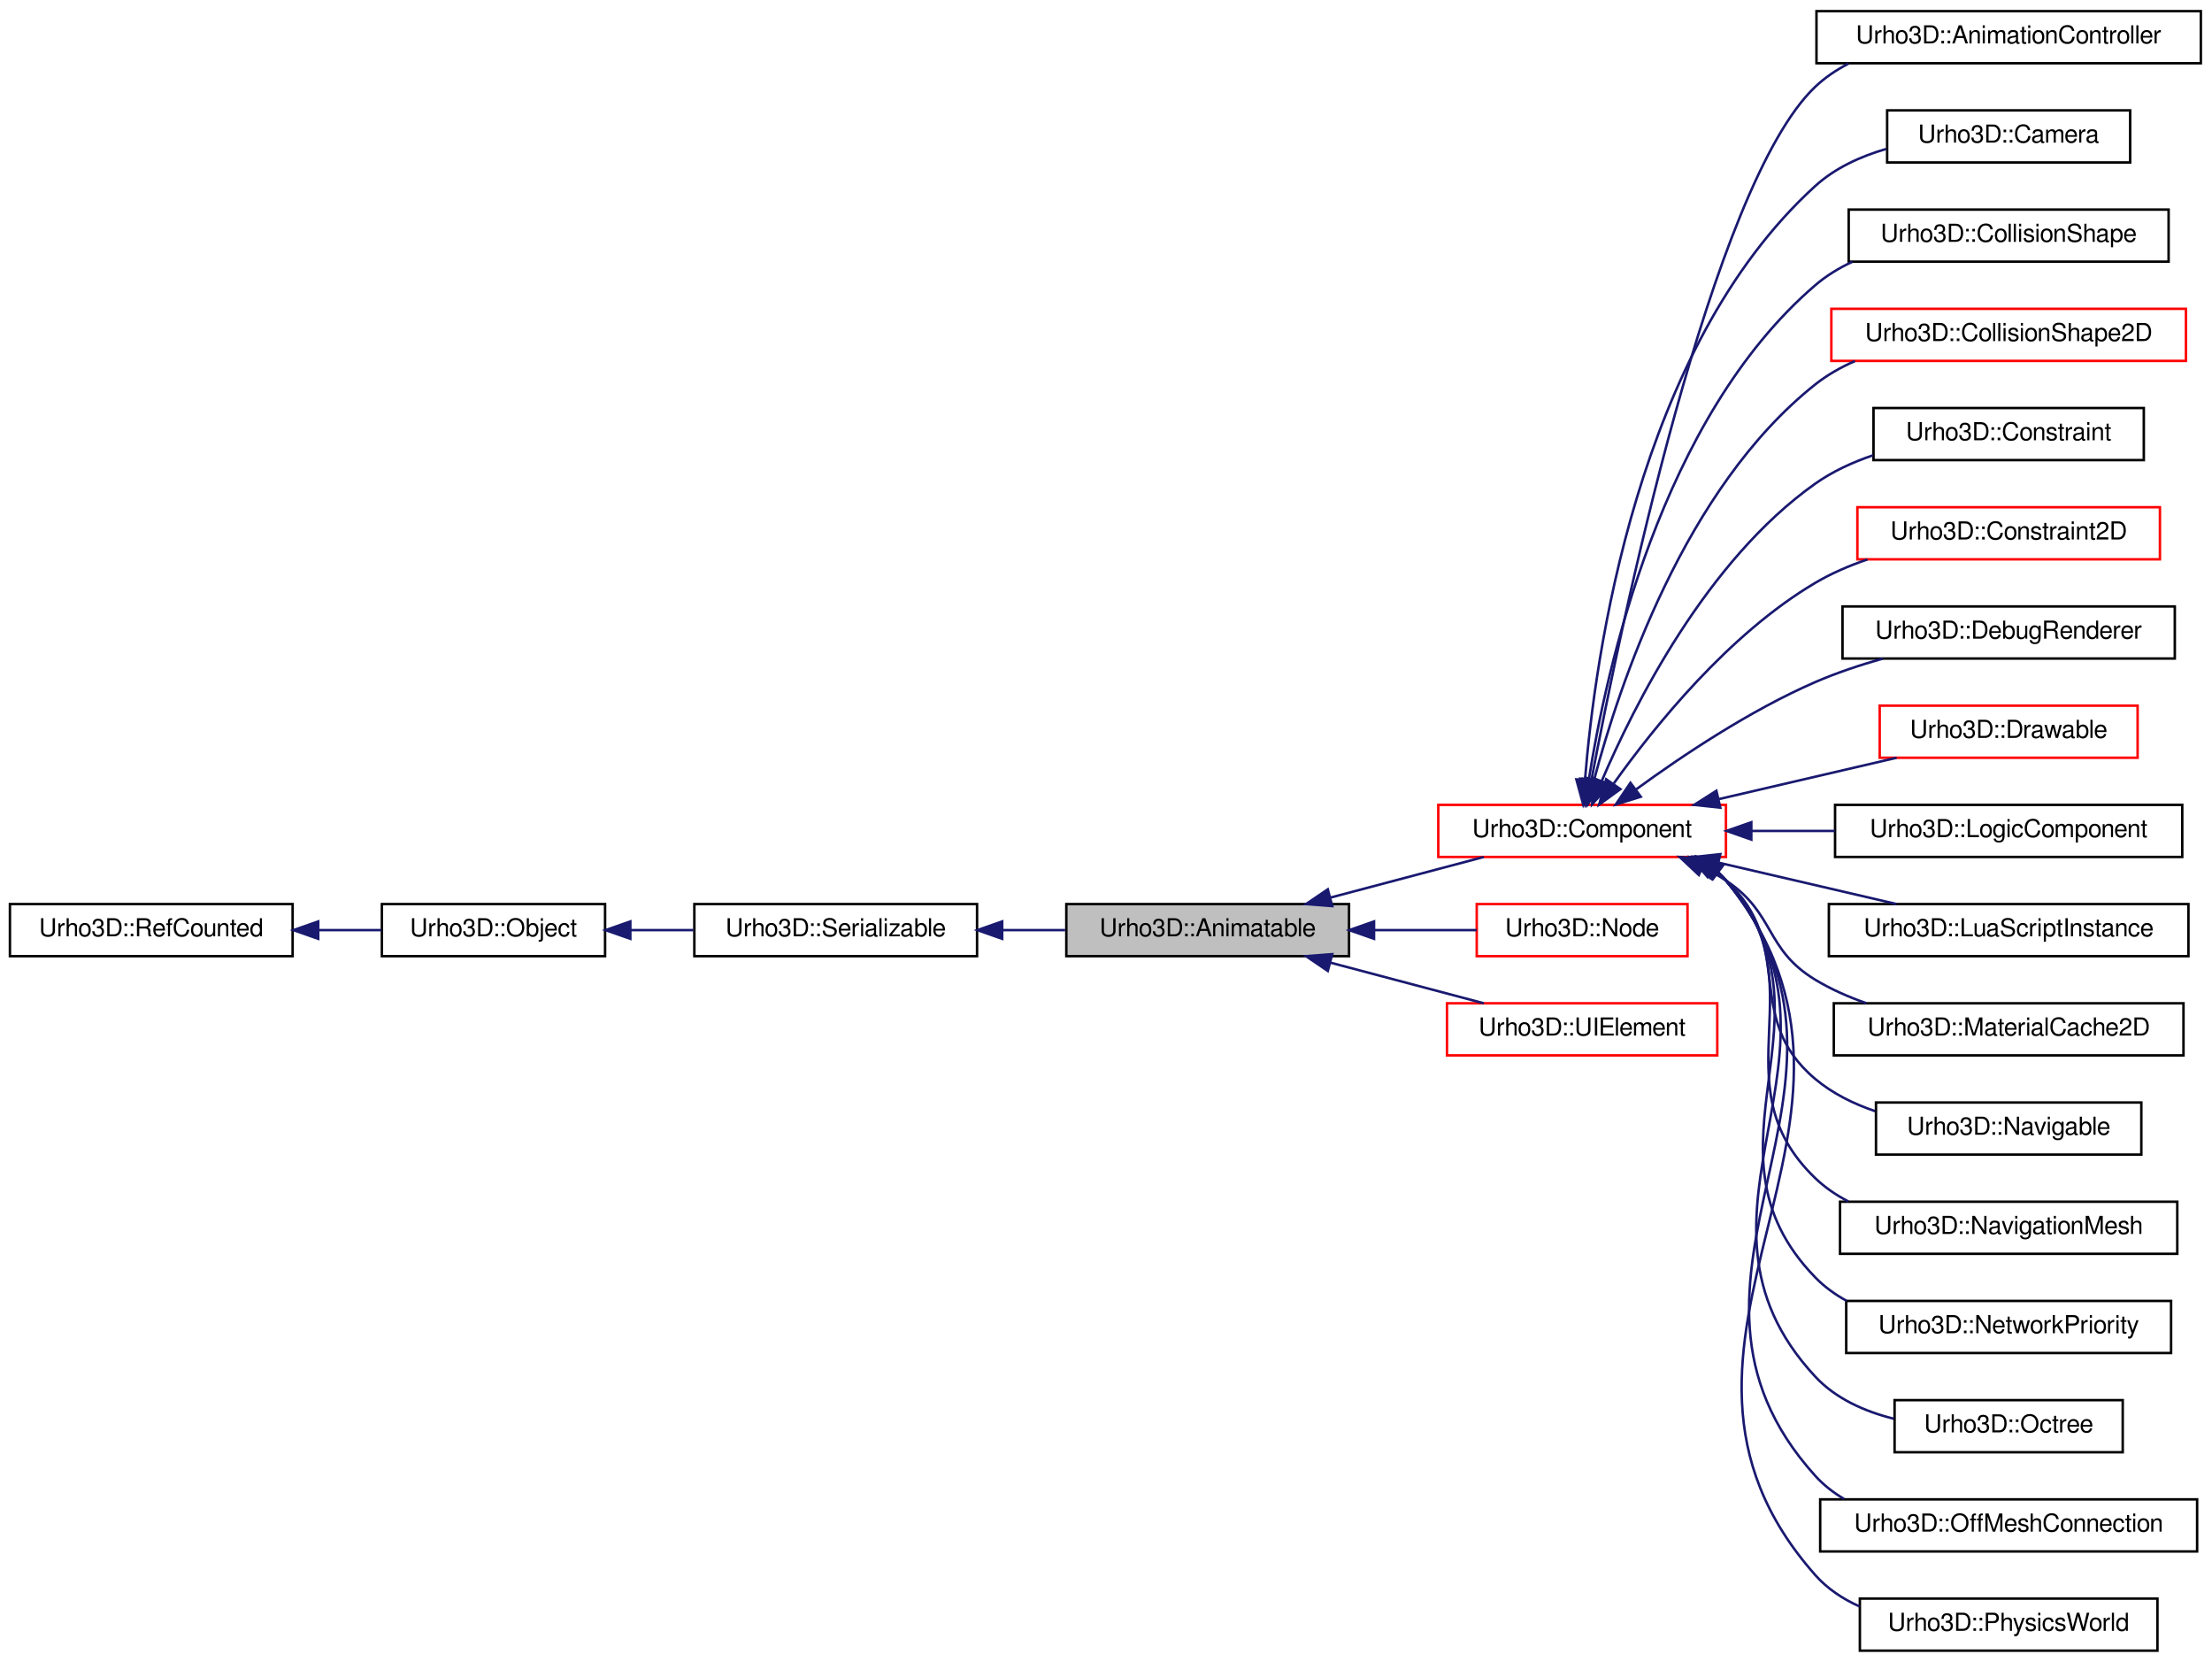
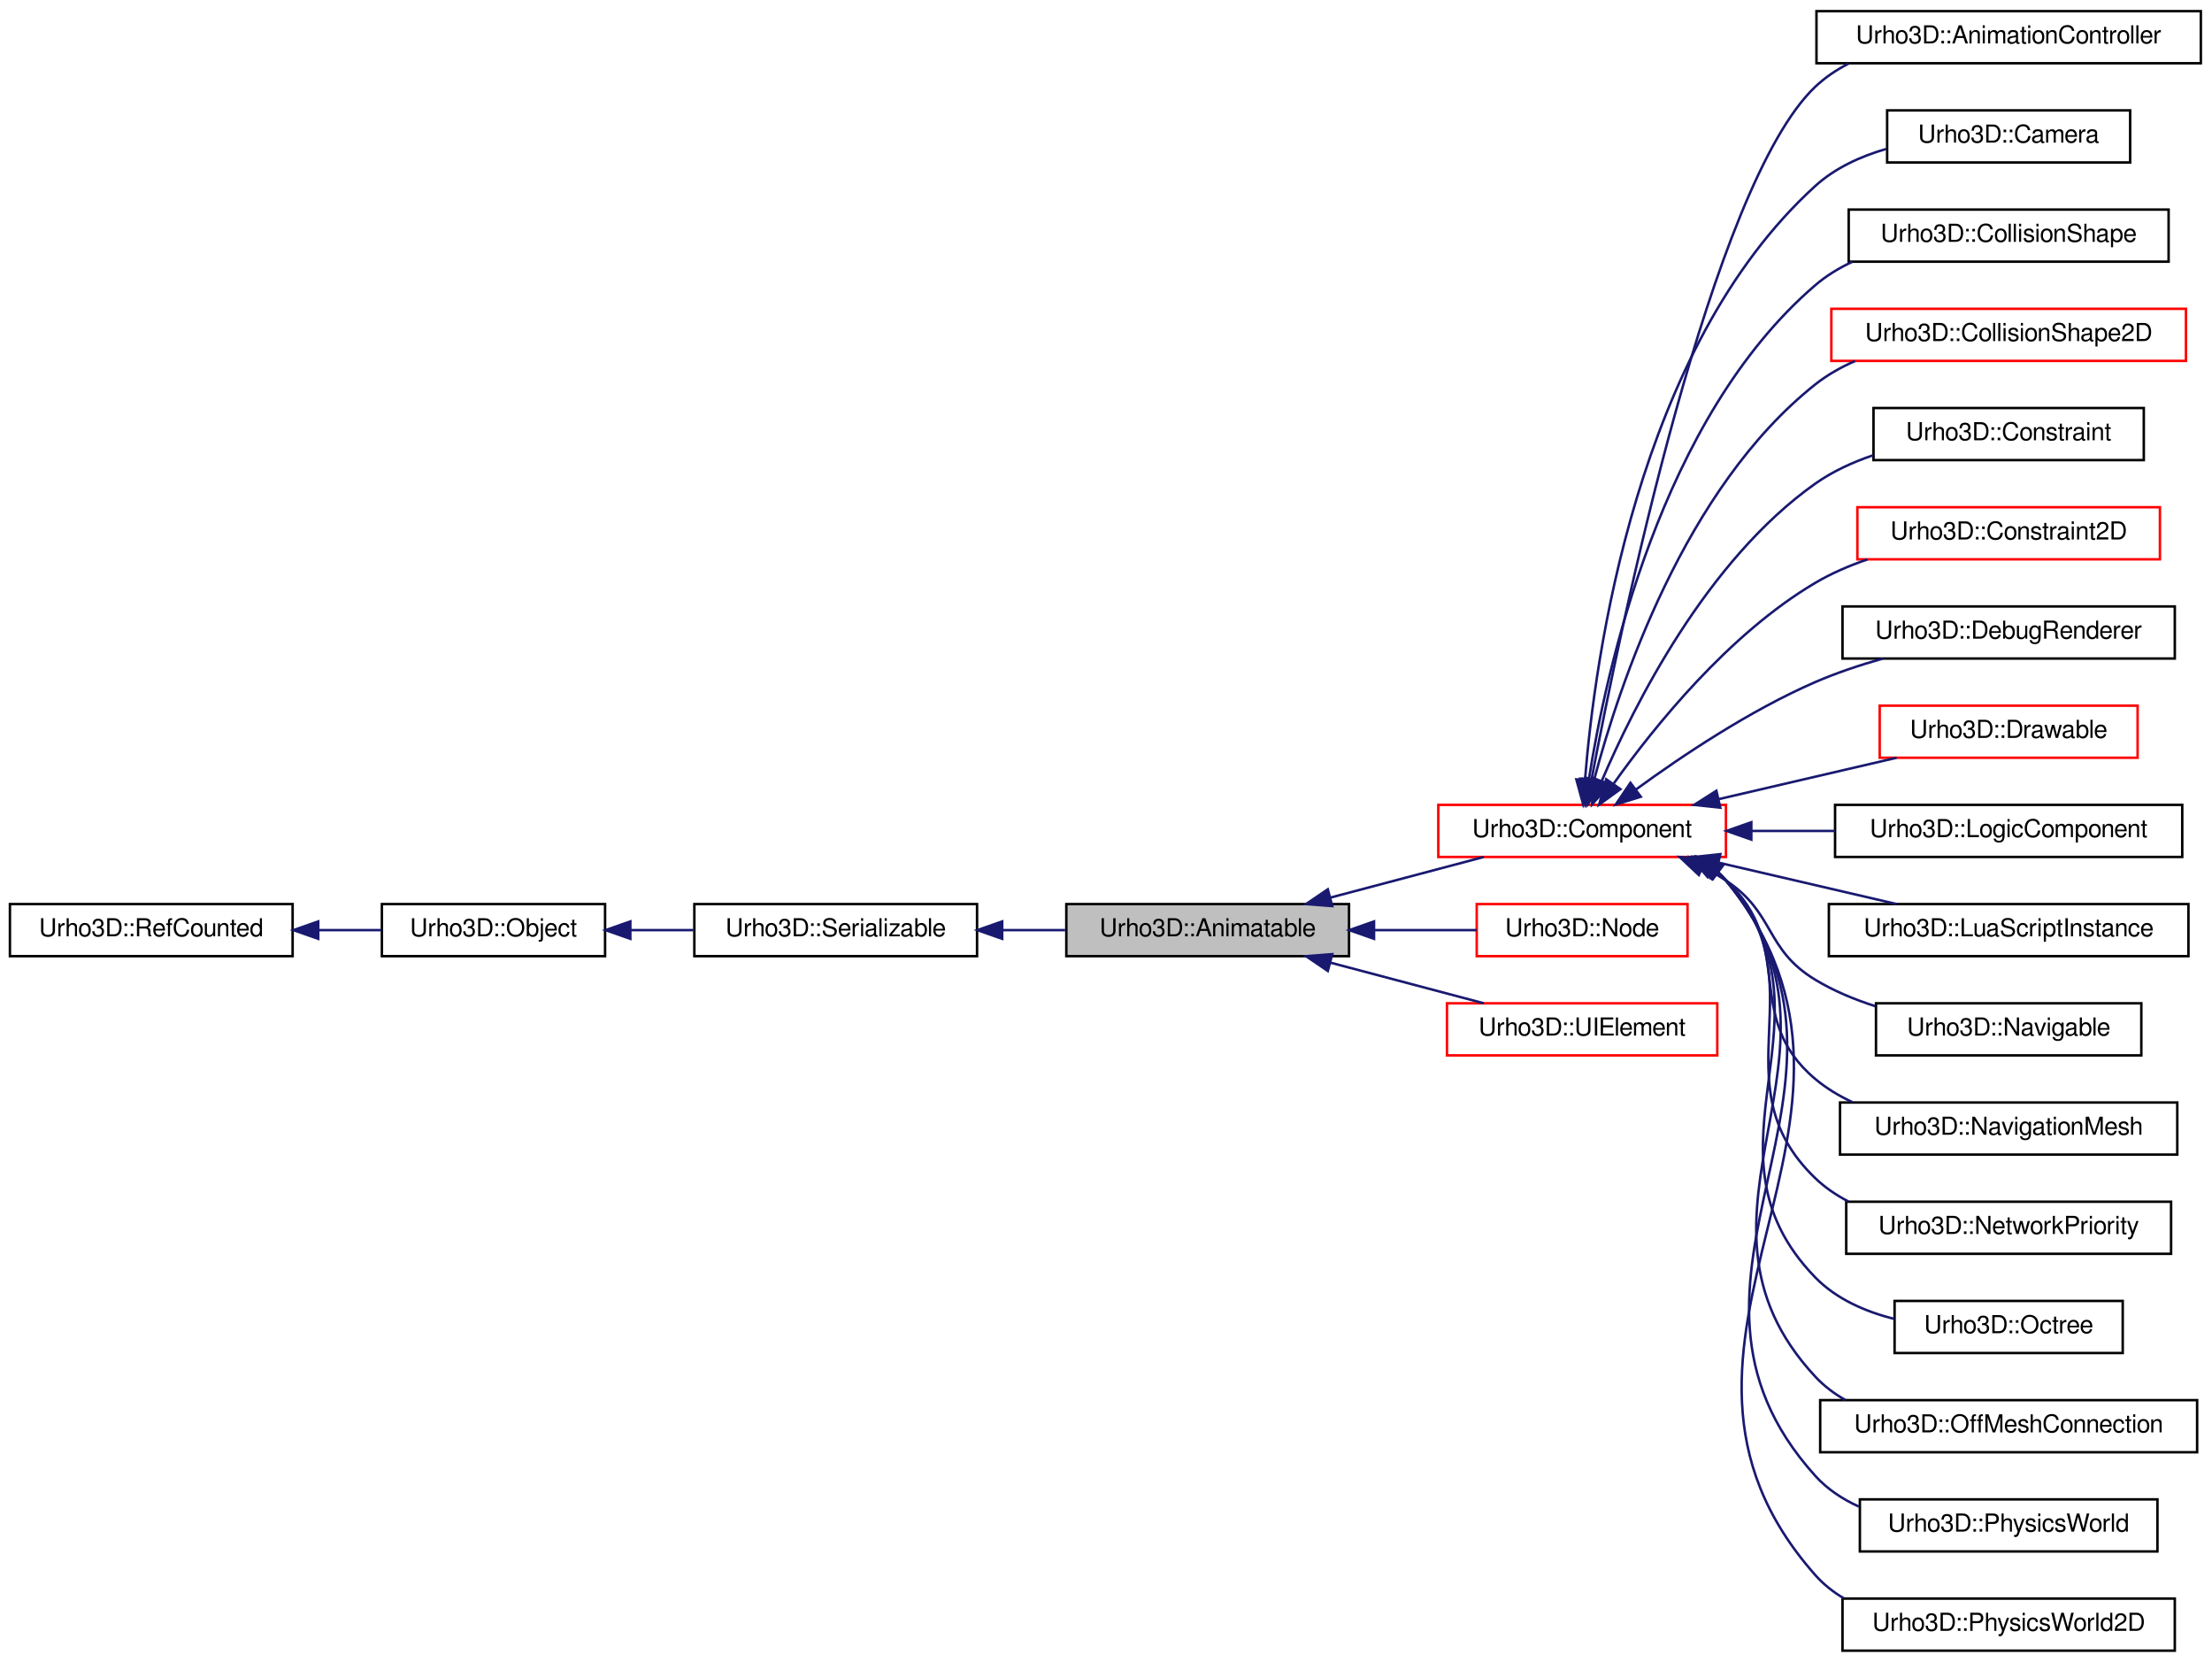
<svg xmlns="http://www.w3.org/2000/svg" xmlns:xlink="http://www.w3.org/1999/xlink" width="892pt" height="670pt" viewBox="0.00 0.00 892.00 670.00">
  <g id="graph1" class="graph" transform="scale(1 1) rotate(0) translate(4 666)">
    <g id="node1" class="node">
      <polygon fill="#bfbfbf" stroke="black" points="426,-280.5 426,-301.5 540,-301.5 540,-280.5 426,-280.5" />
      <text text-anchor="middle" x="483" y="-288.5" font-family="FreeSans" font-size="10.00">Urho3D::Animatable</text>
    </g>
    <g id="node9" class="node">
      <a xlink:href="class_urho3_d_1_1_component.html" target="_top" xlink:title="Base class for components. Components can be created to scene nodes.">
        <polygon fill="none" stroke="red" points="576,-320.5 576,-341.5 692,-341.5 692,-320.5 576,-320.5" />
        <text text-anchor="middle" x="634" y="-328.5" font-family="FreeSans" font-size="10.00">Urho3D::Component</text>
      </a>
    </g>
    <g id="edge8" class="edge">
      <path fill="none" stroke="midnightblue" d="M532.561,-304.129C552.602,-309.438 575.418,-315.482 594.33,-320.491" />
      <polygon fill="midnightblue" stroke="midnightblue" points="533.236,-300.687 522.673,-301.51 531.444,-307.454 533.236,-300.687" />
    </g>
    <g id="node45" class="node">
      <a xlink:href="class_urho3_d_1_1_node.html" target="_top" xlink:title="Scene node that may contain components and child nodes.">
        <polygon fill="none" stroke="red" points="591.5,-280.5 591.5,-301.5 676.5,-301.5 676.5,-280.5 591.5,-280.5" />
        <text text-anchor="middle" x="634" y="-288.5" font-family="FreeSans" font-size="10.00">Urho3D::Node</text>
      </a>
    </g>
    <g id="edge44" class="edge">
      <path fill="none" stroke="midnightblue" d="M550.194,-291C564.207,-291 578.606,-291 591.429,-291" />
      <polygon fill="midnightblue" stroke="midnightblue" points="550.087,-287.5 540.087,-291 550.087,-294.5 550.087,-287.5" />
    </g>
    <g id="node47" class="node">
      <a xlink:href="class_urho3_d_1_1_u_i_element.html" target="_top" xlink:title="Base class for UI elements.">
        <polygon fill="none" stroke="red" points="579.5,-240.5 579.5,-261.5 688.5,-261.5 688.5,-240.5 579.5,-240.5" />
        <text text-anchor="middle" x="634" y="-248.5" font-family="FreeSans" font-size="10.00">Urho3D::UIElement</text>
      </a>
    </g>
    <g id="edge46" class="edge">
      <path fill="none" stroke="midnightblue" d="M532.561,-277.871C552.602,-272.562 575.418,-266.518 594.33,-261.509" />
      <polygon fill="midnightblue" stroke="midnightblue" points="531.444,-274.546 522.673,-280.49 533.236,-281.313 531.444,-274.546" />
    </g>
    <g id="node2" class="node">
      <a xlink:href="class_urho3_d_1_1_serializable.html" target="_top" xlink:title="Base class for objects with automatic serialization through attributes.">
        <polygon fill="none" stroke="black" points="276,-280.5 276,-301.5 390,-301.5 390,-280.5 276,-280.5" />
        <text text-anchor="middle" x="333" y="-288.5" font-family="FreeSans" font-size="10.00">Urho3D::Serializable</text>
      </a>
    </g>
    <g id="edge2" class="edge">
      <path fill="none" stroke="midnightblue" d="M400.311,-291C408.728,-291 417.277,-291 425.525,-291" />
      <polygon fill="midnightblue" stroke="midnightblue" points="400.137,-287.5 390.136,-291 400.136,-294.5 400.137,-287.5" />
    </g>
    <g id="node4" class="node">
      <a xlink:href="class_urho3_d_1_1_object.html" target="_top" xlink:title="Base class for objects with type identification, subsystem access and event sending/receiving capabil...">
        <polygon fill="none" stroke="black" points="150,-280.5 150,-301.5 240,-301.5 240,-280.5 150,-280.5" />
        <text text-anchor="middle" x="195" y="-288.5" font-family="FreeSans" font-size="10.00">Urho3D::Object</text>
      </a>
    </g>
    <g id="edge4" class="edge">
      <path fill="none" stroke="midnightblue" d="M250.212,-291C258.574,-291 267.218,-291 275.625,-291" />
      <polygon fill="midnightblue" stroke="midnightblue" points="250.186,-287.5 240.186,-291 250.186,-294.5 250.186,-287.5" />
    </g>
    <g id="node6" class="node">
      <a xlink:href="class_urho3_d_1_1_ref_counted.html" target="_top" xlink:title="Base class for intrusively reference-counted objects. These are noncopyable and non-assignable.">
        <polygon fill="none" stroke="black" points="0,-280.5 0,-301.5 114,-301.5 114,-280.5 0,-280.5" />
        <text text-anchor="middle" x="57" y="-288.5" font-family="FreeSans" font-size="10.00">Urho3D::RefCounted</text>
      </a>
    </g>
    <g id="edge6" class="edge">
      <path fill="none" stroke="midnightblue" d="M124.403,-291C133.027,-291 141.686,-291 149.838,-291" />
      <polygon fill="midnightblue" stroke="midnightblue" points="124.326,-287.5 114.326,-291 124.326,-294.5 124.326,-287.5" />
    </g>
    <g id="node11" class="node">
      <a xlink:href="class_urho3_d_1_1_animation_controller.html" target="_top" xlink:title="Component that drives an AnimatedModel's animations.">
        <polygon fill="none" stroke="black" points="728.5,-640.5 728.5,-661.5 883.5,-661.5 883.5,-640.5 728.5,-640.5" />
        <text text-anchor="middle" x="806" y="-648.5" font-family="FreeSans" font-size="10.00">Urho3D::AnimationController</text>
      </a>
    </g>
    <g id="edge10" class="edge">
      <path fill="none" stroke="midnightblue" d="M637.763,-351.576C649.336,-412.682 686.157,-591.304 728,-631 731.955,-634.752 736.516,-637.826 741.405,-640.34" />
      <polygon fill="midnightblue" stroke="midnightblue" points="641.175,-350.782 635.901,-341.593 634.294,-352.066 641.175,-350.782" />
    </g>
    <g id="node13" class="node">
      <a xlink:href="class_urho3_d_1_1_camera.html" target="_top" xlink:title="Camera component.">
        <polygon fill="none" stroke="black" points="757,-600.5 757,-621.5 855,-621.5 855,-600.5 757,-600.5" />
        <text text-anchor="middle" x="806" y="-608.5" font-family="FreeSans" font-size="10.00">Urho3D::Camera</text>
      </a>
    </g>
    <g id="edge12" class="edge">
      <path fill="none" stroke="midnightblue" d="M635.162,-351.604C639.078,-400.742 655.981,-525.578 728,-591 735.968,-598.238 746.199,-602.931 756.611,-605.956" />
      <polygon fill="midnightblue" stroke="midnightblue" points="638.649,-351.296 634.463,-341.563 631.666,-351.782 638.649,-351.296" />
    </g>
    <g id="node15" class="node">
      <a xlink:href="class_urho3_d_1_1_collision_shape.html" target="_top" xlink:title="Physics collision shape component.">
        <polygon fill="none" stroke="black" points="741.5,-560.5 741.5,-581.5 870.5,-581.5 870.5,-560.5 741.5,-560.5" />
        <text text-anchor="middle" x="806" y="-568.5" font-family="FreeSans" font-size="10.00">Urho3D::CollisionShape</text>
      </a>
    </g>
    <g id="edge14" class="edge">
      <path fill="none" stroke="midnightblue" d="M636.699,-351.659C643.533,-395.357 665.648,-497.515 728,-551 732.457,-554.823 737.55,-557.93 742.952,-560.452" />
      <polygon fill="midnightblue" stroke="midnightblue" points="640.146,-351.041 635.245,-341.648 633.219,-352.047 640.146,-351.041" />
    </g>
    <g id="node17" class="node">
      <a xlink:href="class_urho3_d_1_1_collision_shape2_d.html" target="_top" xlink:title="2D collision shape component.">
        <polygon fill="none" stroke="red" points="734.5,-520.5 734.5,-541.5 877.5,-541.5 877.5,-520.5 734.5,-520.5" />
        <text text-anchor="middle" x="806" y="-528.5" font-family="FreeSans" font-size="10.00">Urho3D::CollisionShape2D</text>
      </a>
    </g>
    <g id="edge16" class="edge">
      <path fill="none" stroke="midnightblue" d="M638.876,-351.752C648.841,-389.45 675.195,-469.142 728,-511 732.82,-514.821 738.288,-517.919 744.038,-520.431" />
      <polygon fill="midnightblue" stroke="midnightblue" points="642.23,-350.735 636.395,-341.892 635.441,-352.444 642.23,-350.735" />
    </g>
    <g id="node19" class="node">
      <a xlink:href="class_urho3_d_1_1_constraint.html" target="_top" xlink:title="Physics constraint component. Connects two rigid bodies together, or one rigid body to a static point...">
        <polygon fill="none" stroke="black" points="751.5,-480.5 751.5,-501.5 860.5,-501.5 860.5,-480.5 751.5,-480.5" />
        <text text-anchor="middle" x="806" y="-488.5" font-family="FreeSans" font-size="10.00">Urho3D::Constraint</text>
      </a>
    </g>
    <g id="edge18" class="edge">
      <path fill="none" stroke="midnightblue" d="M641.838,-350.975C654.924,-381.646 684.182,-440.031 728,-471 734.964,-475.922 743.038,-479.634 751.297,-482.433" />
      <polygon fill="midnightblue" stroke="midnightblue" points="645.069,-349.628 638.023,-341.716 638.597,-352.295 645.069,-349.628" />
    </g>
    <g id="node21" class="node">
      <a xlink:href="class_urho3_d_1_1_constraint2_d.html" target="_top" xlink:title="2D physics constraint component.">
        <polygon fill="none" stroke="red" points="745,-440.5 745,-461.5 867,-461.5 867,-440.5 745,-440.5" />
        <text text-anchor="middle" x="806" y="-448.5" font-family="FreeSans" font-size="10.00">Urho3D::Constraint2D</text>
      </a>
    </g>
    <g id="edge20" class="edge">
      <path fill="none" stroke="midnightblue" d="M646.745,-350.094C662.938,-372.835 693.022,-410.333 728,-431 734.499,-434.84 741.727,-437.95 749.088,-440.467" />
      <polygon fill="midnightblue" stroke="midnightblue" points="649.442,-347.841 640.867,-341.618 643.69,-351.83 649.442,-347.841" />
    </g>
    <g id="node23" class="node">
      <a xlink:href="class_urho3_d_1_1_debug_renderer.html" target="_top" xlink:title="Debug geometry rendering component. Should be added only to the root scene node.">
        <polygon fill="none" stroke="black" points="739,-400.5 739,-421.5 873,-421.5 873,-400.5 739,-400.5" />
        <text text-anchor="middle" x="806" y="-408.5" font-family="FreeSans" font-size="10.00">Urho3D::DebugRenderer</text>
      </a>
    </g>
    <g id="edge22" class="edge">
      <path fill="none" stroke="midnightblue" d="M655.791,-347.752C674.157,-361.153 701.597,-379.538 728,-391 736.592,-394.73 746.029,-397.877 755.281,-400.491" />
      <polygon fill="midnightblue" stroke="midnightblue" points="657.661,-344.781 647.547,-341.626 653.486,-350.4 657.661,-344.781" />
    </g>
    <g id="node25" class="node">
      <a xlink:href="class_urho3_d_1_1_drawable.html" target="_top" xlink:title="Base class for visible components.">
        <polygon fill="none" stroke="red" points="754,-360.5 754,-381.5 858,-381.5 858,-360.5 754,-360.5" />
        <text text-anchor="middle" x="806" y="-368.5" font-family="FreeSans" font-size="10.00">Urho3D::Drawable</text>
      </a>
    </g>
    <g id="edge24" class="edge">
      <path fill="none" stroke="midnightblue" d="M689.206,-343.839C712.331,-349.216 738.877,-355.39 760.813,-360.491" />
      <polygon fill="midnightblue" stroke="midnightblue" points="689.724,-340.366 679.191,-341.51 688.138,-347.184 689.724,-340.366" />
    </g>
    <g id="node27" class="node">
      <a xlink:href="class_urho3_d_1_1_logic_component.html" target="_top" xlink:title="Helper base class for user-defined game logic components that hooks up to update events and forwards ...">
        <polygon fill="none" stroke="black" points="736,-320.5 736,-341.5 876,-341.5 876,-320.5 736,-320.5" />
        <text text-anchor="middle" x="806" y="-328.5" font-family="FreeSans" font-size="10.00">Urho3D::LogicComponent</text>
      </a>
    </g>
    <g id="edge26" class="edge">
      <path fill="none" stroke="midnightblue" d="M702.259,-331C713.327,-331 724.806,-331 735.917,-331" />
      <polygon fill="midnightblue" stroke="midnightblue" points="702.231,-327.5 692.231,-331 702.231,-334.5 702.231,-327.5" />
    </g>
    <g id="node29" class="node">
      <a xlink:href="class_urho3_d_1_1_lua_script_instance.html" target="_top" xlink:title="Lua script object component.">
        <polygon fill="none" stroke="black" points="733.5,-280.5 733.5,-301.5 878.5,-301.5 878.5,-280.5 733.5,-280.5" />
        <text text-anchor="middle" x="806" y="-288.5" font-family="FreeSans" font-size="10.00">Urho3D::LuaScriptInstance</text>
      </a>
    </g>
    <g id="edge28" class="edge">
      <path fill="none" stroke="midnightblue" d="M689.206,-318.161C712.331,-312.784 738.877,-306.61 760.813,-301.509" />
      <polygon fill="midnightblue" stroke="midnightblue" points="688.138,-314.816 679.191,-320.49 689.724,-321.634 688.138,-314.816" />
    </g>
    <g id="node31" class="node">
-       <a xlink:href="class_urho3_d_1_1_material_cache2_d.html" target="_top" xlink:title="Material cache for 2D.">
-         <polygon fill="none" stroke="black" points="735.5,-240.5 735.5,-261.5 876.5,-261.5 876.5,-240.5 735.5,-240.5" />
-         <text text-anchor="middle" x="806" y="-248.5" font-family="FreeSans" font-size="10.00">Urho3D::MaterialCache2D</text>
+       <a xlink:href="class_urho3_d_1_1_navigable.html" target="_top" xlink:title="Component which tags geometry for inclusion in the navigation mesh. Optionally auto-includes geometry...">
+         <polygon fill="none" stroke="black" points="752.5,-240.5 752.5,-261.5 859.5,-261.5 859.5,-240.5 752.5,-240.5" />
+         <text text-anchor="middle" x="806" y="-248.5" font-family="FreeSans" font-size="10.00">Urho3D::Navigable</text>
      </a>
    </g>
    <g id="edge30" class="edge">
-       <path fill="none" stroke="midnightblue" d="M682.686,-316.33C685.931,-314.714 689.07,-312.941 692,-311 711.94,-297.792 707.541,-283.389 728,-271 734.338,-267.162 741.395,-264.056 748.601,-261.543" />
+       <path fill="none" stroke="midnightblue" d="M682.686,-316.33C685.931,-314.714 689.07,-312.941 692,-311 711.94,-297.792 707.541,-283.389 728,-271 735.414,-266.51 743.812,-263.022 752.282,-260.314" />
      <polygon fill="midnightblue" stroke="midnightblue" points="681.066,-313.22 673.347,-320.477 683.907,-319.617 681.066,-313.22" />
    </g>
    <g id="node33" class="node">
-       <a xlink:href="class_urho3_d_1_1_navigable.html" target="_top" xlink:title="Component which tags geometry for inclusion in the navigation mesh. Optionally auto-includes geometry...">
-         <polygon fill="none" stroke="black" points="752.5,-200.5 752.5,-221.5 859.5,-221.5 859.5,-200.5 752.5,-200.5" />
-         <text text-anchor="middle" x="806" y="-208.5" font-family="FreeSans" font-size="10.00">Urho3D::Navigable</text>
+       <a xlink:href="class_urho3_d_1_1_navigation_mesh.html" target="_top" xlink:title="Navigation mesh component. Collects the navigation geometry from child nodes with the Navigable compo...">
+         <polygon fill="none" stroke="black" points="738,-200.5 738,-221.5 874,-221.5 874,-200.5 738,-200.5" />
+         <text text-anchor="middle" x="806" y="-208.5" font-family="FreeSans" font-size="10.00">Urho3D::NavigationMesh</text>
      </a>
    </g>
    <g id="edge32" class="edge">
-       <path fill="none" stroke="midnightblue" d="M686.576,-315.292C688.487,-313.974 690.306,-312.546 692,-311 720.793,-284.71 698.166,-256.102 728,-231 734.953,-225.15 743.404,-220.981 752.143,-218.017" />
+       <path fill="none" stroke="midnightblue" d="M686.576,-315.292C688.487,-313.974 690.306,-312.546 692,-311 720.793,-284.71 698.166,-256.102 728,-231 732.493,-227.22 737.611,-224.142 743.028,-221.637" />
      <polygon fill="midnightblue" stroke="midnightblue" points="684.628,-312.375 677.707,-320.397 688.12,-318.442 684.628,-312.375" />
    </g>
    <g id="node35" class="node">
-       <a xlink:href="class_urho3_d_1_1_navigation_mesh.html" target="_top" xlink:title="Navigation mesh component. Collects the navigation geometry from child nodes with the Navigable compo...">
-         <polygon fill="none" stroke="black" points="738,-160.5 738,-181.5 874,-181.5 874,-160.5 738,-160.5" />
-         <text text-anchor="middle" x="806" y="-168.5" font-family="FreeSans" font-size="10.00">Urho3D::NavigationMesh</text>
+       <a xlink:href="class_urho3_d_1_1_network_priority.html" target="_top" xlink:title="Network interest management settings component.">
+         <polygon fill="none" stroke="black" points="740.5,-160.5 740.5,-181.5 871.5,-181.5 871.5,-160.5 740.5,-160.5" />
+         <text text-anchor="middle" x="806" y="-168.5" font-family="FreeSans" font-size="10.00">Urho3D::NetworkPriority</text>
      </a>
    </g>
    <g id="edge34" class="edge">
      <path fill="none" stroke="midnightblue" d="M687.548,-315.018C689.125,-313.777 690.617,-312.441 692,-311 730.565,-270.836 687.839,-229.568 728,-191 731.932,-187.224 736.477,-184.134 741.356,-181.609" />
      <polygon fill="midnightblue" stroke="midnightblue" points="685.595,-312.113 679.061,-320.453 689.37,-318.007 685.595,-312.113" />
    </g>
    <g id="node37" class="node">
-       <a xlink:href="class_urho3_d_1_1_network_priority.html" target="_top" xlink:title="Network interest management settings component.">
-         <polygon fill="none" stroke="black" points="740.5,-120.5 740.5,-141.5 871.5,-141.5 871.5,-120.5 740.5,-120.5" />
-         <text text-anchor="middle" x="806" y="-128.5" font-family="FreeSans" font-size="10.00">Urho3D::NetworkPriority</text>
+       <a xlink:href="class_urho3_d_1_1_octree.html" target="_top" xlink:title="Octree component. Should be added only to the root scene node">
+         <polygon fill="none" stroke="black" points="760,-120.5 760,-141.5 852,-141.5 852,-120.5 760,-120.5" />
+         <text text-anchor="middle" x="806" y="-128.5" font-family="FreeSans" font-size="10.00">Urho3D::Octree</text>
      </a>
    </g>
    <g id="edge36" class="edge">
-       <path fill="none" stroke="midnightblue" d="M688.231,-314.677C689.566,-313.533 690.828,-312.31 692,-311 740.609,-256.686 677.23,-203.3 728,-151 731.7,-147.188 736.021,-144.068 740.695,-141.517" />
+       <path fill="none" stroke="midnightblue" d="M688.231,-314.677C689.566,-313.533 690.828,-312.31 692,-311 740.609,-256.686 677.23,-203.3 728,-151 736.471,-142.273 748.194,-137.168 759.978,-134.231" />
      <polygon fill="midnightblue" stroke="midnightblue" points="686.165,-311.85 679.895,-320.391 690.122,-317.624 686.165,-311.85" />
    </g>
    <g id="node39" class="node">
-       <a xlink:href="class_urho3_d_1_1_octree.html" target="_top" xlink:title="Octree component. Should be added only to the root scene node">
-         <polygon fill="none" stroke="black" points="760,-80.5 760,-101.5 852,-101.5 852,-80.5 760,-80.5" />
-         <text text-anchor="middle" x="806" y="-88.5" font-family="FreeSans" font-size="10.00">Urho3D::Octree</text>
+       <a xlink:href="class_urho3_d_1_1_off_mesh_connection.html" target="_top" xlink:title="A link between otherwise unconnected regions of the navigation mesh.">
+         <polygon fill="none" stroke="black" points="730,-80.5 730,-101.5 882,-101.5 882,-80.5 730,-80.5" />
+         <text text-anchor="middle" x="806" y="-88.5" font-family="FreeSans" font-size="10.00">Urho3D::OffMeshConnection</text>
      </a>
    </g>
    <g id="edge38" class="edge">
-       <path fill="none" stroke="midnightblue" d="M688.736,-314.357C689.89,-313.306 690.982,-312.188 692,-311 750.763,-242.413 666.506,-177.149 728,-111 736.281,-102.092 747.942,-96.929 759.729,-93.994" />
+       <path fill="none" stroke="midnightblue" d="M688.736,-314.357C689.89,-313.306 690.982,-312.188 692,-311 750.763,-242.413 666.506,-177.149 728,-111 731.522,-107.212 735.655,-104.101 740.149,-101.55" />
      <polygon fill="midnightblue" stroke="midnightblue" points="686.428,-311.705 680.34,-320.376 690.506,-317.394 686.428,-311.705" />
    </g>
    <g id="node41" class="node">
-       <a xlink:href="class_urho3_d_1_1_off_mesh_connection.html" target="_top" xlink:title="A link between otherwise unconnected regions of the navigation mesh.">
-         <polygon fill="none" stroke="black" points="730,-40.5 730,-61.5 882,-61.5 882,-40.5 730,-40.5" />
-         <text text-anchor="middle" x="806" y="-48.5" font-family="FreeSans" font-size="10.00">Urho3D::OffMeshConnection</text>
+       <a xlink:href="class_urho3_d_1_1_physics_world.html" target="_top" xlink:title="Physics simulation world component. Should be added only to the root scene node.">
+         <polygon fill="none" stroke="black" points="746,-40.5 746,-61.5 866,-61.5 866,-40.5 746,-40.5" />
+         <text text-anchor="middle" x="806" y="-48.5" font-family="FreeSans" font-size="10.00">Urho3D::PhysicsWorld</text>
      </a>
    </g>
    <g id="edge40" class="edge">
-       <path fill="none" stroke="midnightblue" d="M688.782,-314.396C689.923,-313.333 691,-312.203 692,-311 760.974,-228.076 655.723,-151.061 728,-71 731.372,-67.264 735.339,-64.184 739.665,-61.648" />
+       <path fill="none" stroke="midnightblue" d="M688.782,-314.396C689.923,-313.333 691,-312.203 692,-311 760.974,-228.076 655.723,-151.061 728,-71 732.871,-65.604 738.982,-61.575 745.627,-58.58" />
      <polygon fill="midnightblue" stroke="midnightblue" points="686.47,-311.751 680.452,-320.471 690.594,-317.407 686.47,-311.751" />
    </g>
    <g id="node43" class="node">
-       <a xlink:href="class_urho3_d_1_1_physics_world.html" target="_top" xlink:title="Physics simulation world component. Should be added only to the root scene node.">
-         <polygon fill="none" stroke="black" points="746,-0.5 746,-21.5 866,-21.5 866,-0.5 746,-0.5" />
-         <text text-anchor="middle" x="806" y="-8.5" font-family="FreeSans" font-size="10.00">Urho3D::PhysicsWorld</text>
+       <a xlink:href="class_urho3_d_1_1_physics_world2_d.html" target="_top" xlink:title="2D physics simulation world component. Should be added only to the root scene node.">
+         <polygon fill="none" stroke="black" points="739,-0.5 739,-21.5 873,-21.5 873,-0.5 739,-0.5" />
+         <text text-anchor="middle" x="806" y="-8.5" font-family="FreeSans" font-size="10.00">Urho3D::PhysicsWorld2D</text>
      </a>
    </g>
    <g id="edge42" class="edge">
-       <path fill="none" stroke="midnightblue" d="M688.888,-314.355C689.992,-313.304 691.033,-312.187 692,-311 771.216,-213.7 644.907,-125.01 728,-31 732.907,-25.448 739.125,-21.338 745.902,-18.311" />
+       <path fill="none" stroke="midnightblue" d="M688.888,-314.355C689.992,-313.304 691.033,-312.187 692,-311 771.216,-213.7 644.907,-125.01 728,-31 731.333,-27.229 735.271,-24.123 739.578,-21.57" />
      <polygon fill="midnightblue" stroke="midnightblue" points="686.737,-311.594 680.81,-320.376 690.92,-317.206 686.737,-311.594" />
    </g>
  </g>
</svg>
